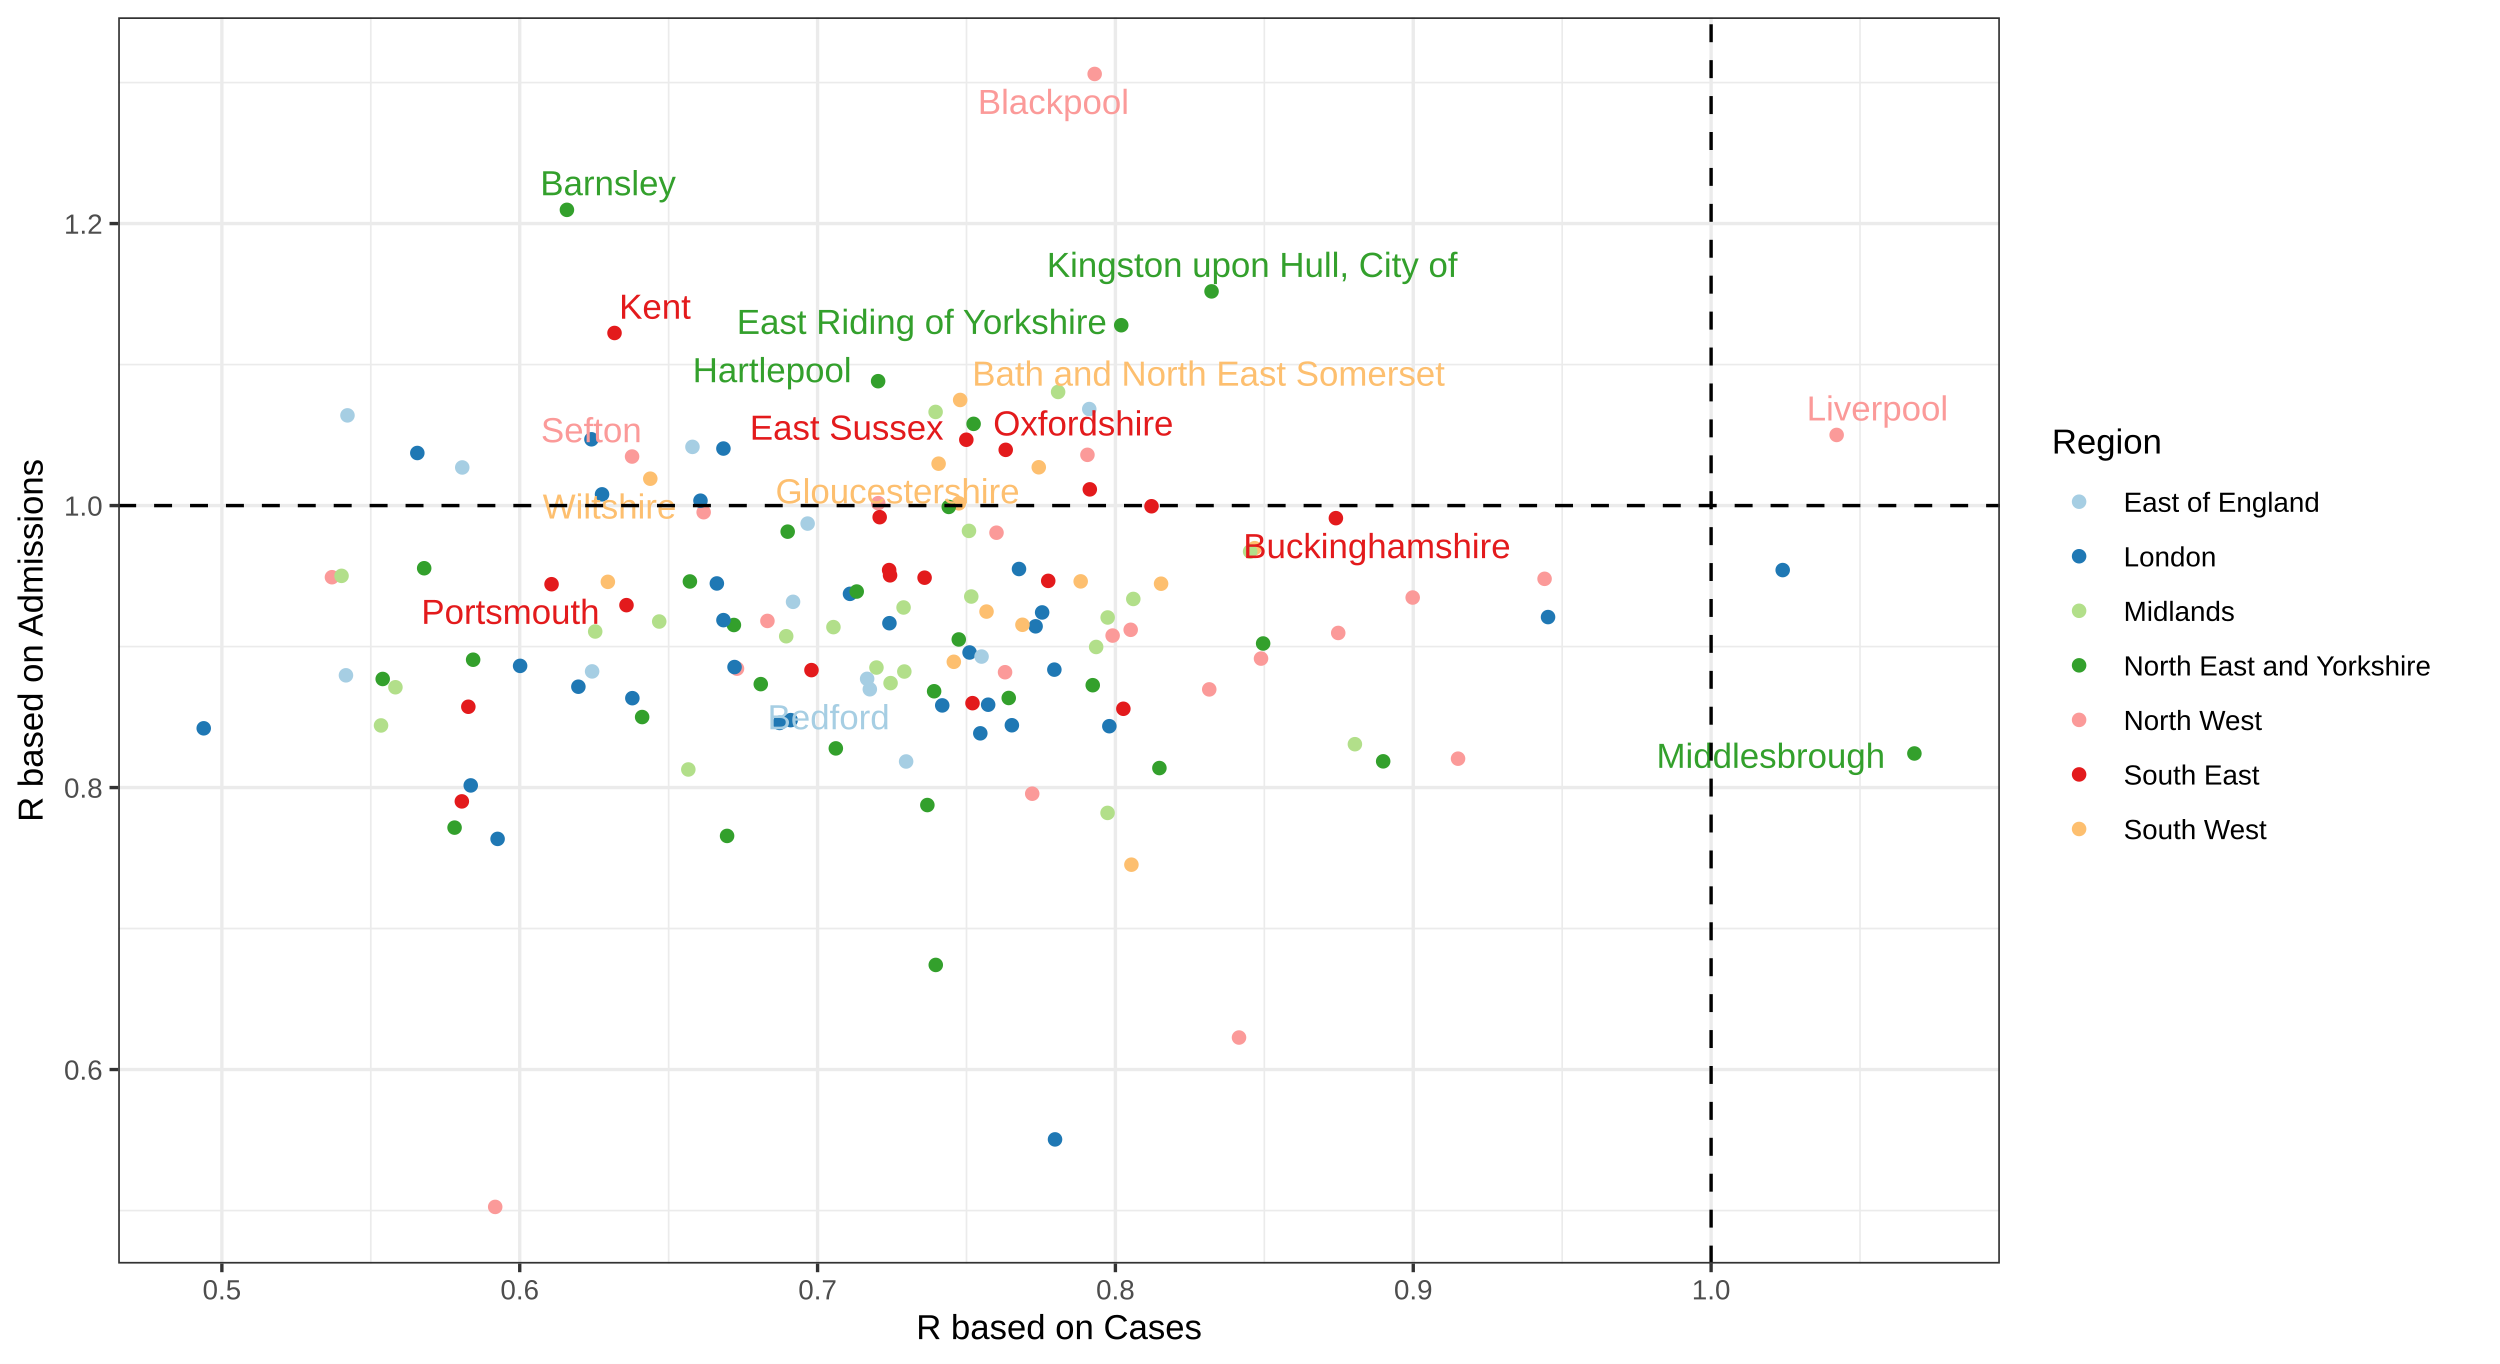
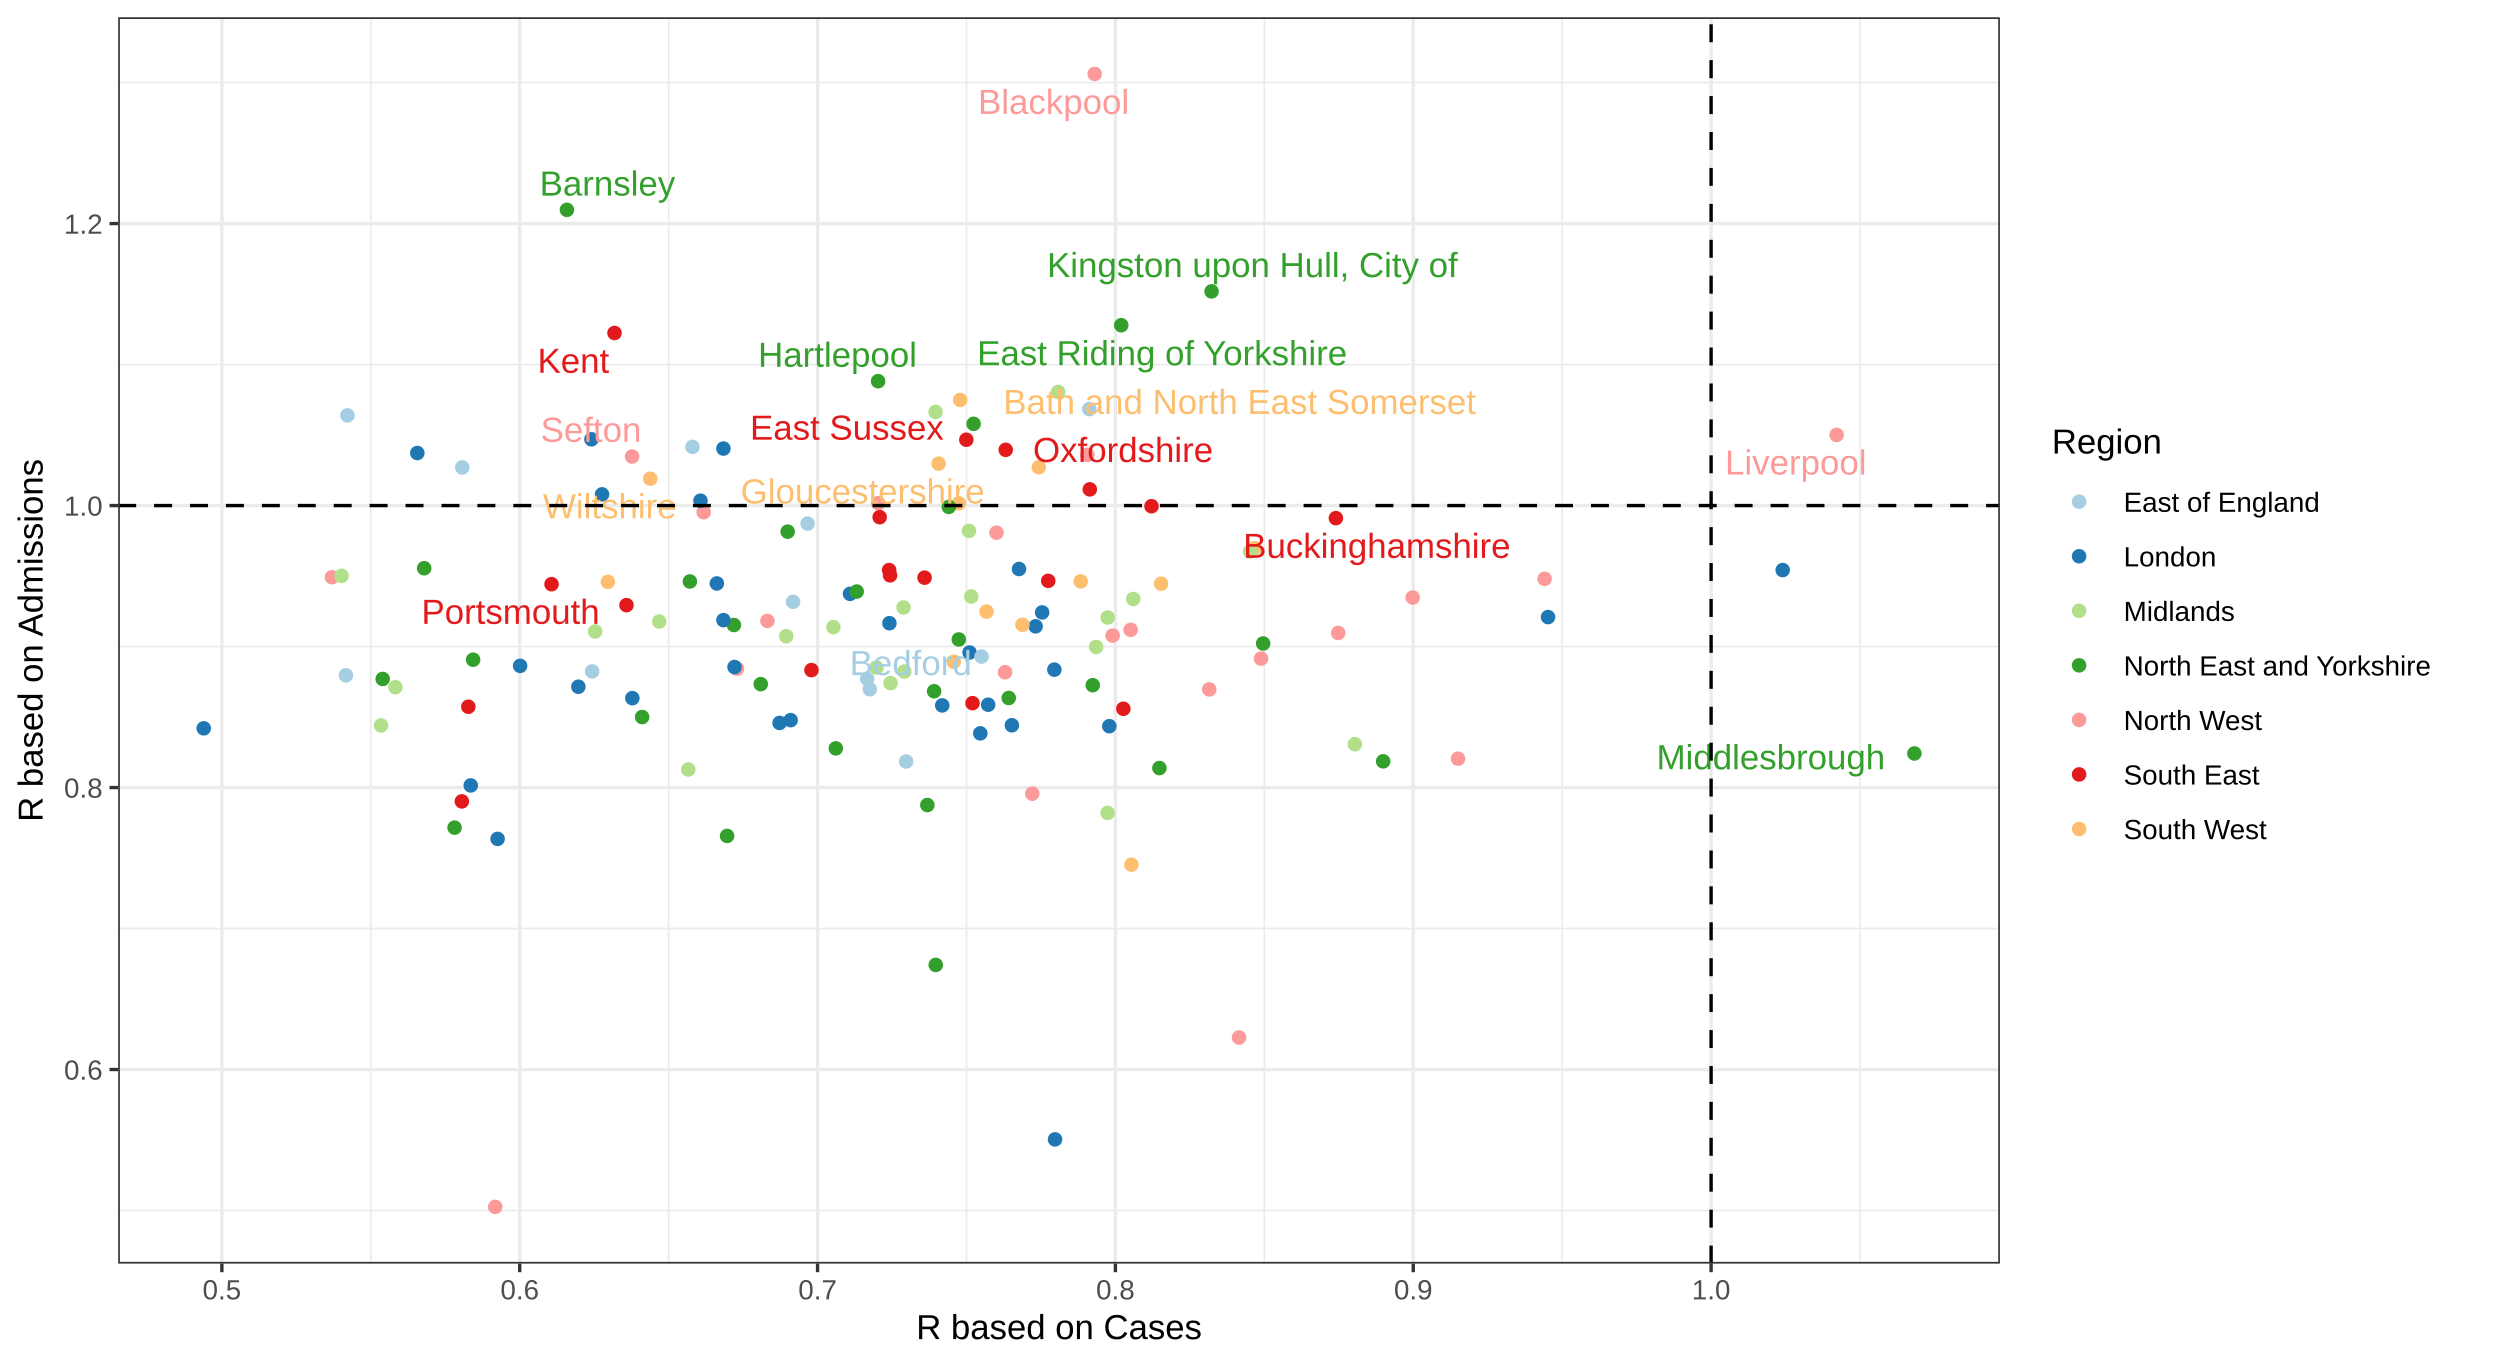
<svg xmlns="http://www.w3.org/2000/svg" class="svglite" width="792.00pt" height="432.00pt" viewBox="0 0 792.00 432.00">
  <defs>
    <style type="text/css">
    .svglite line, .svglite polyline, .svglite polygon, .svglite path, .svglite rect, .svglite circle {
      fill: none;
      stroke: #000000;
      stroke-linecap: round;
      stroke-linejoin: round;
      stroke-miterlimit: 10.00;
    }
    .svglite text {
      white-space: pre;
    }
  </style>
  </defs>
  <rect width="100%" height="100%" style="stroke: none; fill: #FFFFFF;" />
  <defs>
    <clipPath id="cpMC4wMHw3OTIuMDB8MC4wMHw0MzIuMDA=">
      <rect x="0.00" y="0.00" width="792.00" height="432.00" />
    </clipPath>
  </defs>
  <g clip-path="url(#cpMC4wMHw3OTIuMDB8MC4wMHw0MzIuMDA=)">
    <rect x="-0" y="0.00" width="792.00" height="432.00" style="stroke-width: 1.07; stroke: #FFFFFF; fill: #FFFFFF;" />
  </g>
  <defs>
    <clipPath id="cpMzcuNDR8NjMzLjU4fDUuNDh8NDAwLjI5">
      <rect x="37.44" y="5.48" width="596.13" height="394.82" />
    </clipPath>
  </defs>
  <g clip-path="url(#cpMzcuNDR8NjMzLjU4fDUuNDh8NDAwLjI5)">
    <rect x="37.44" y="5.48" width="596.13" height="394.82" style="stroke-width: 1.07; stroke: none; fill: #FFFFFF;" />
    <polyline points="37.44,383.50 633.58,383.50 " style="stroke-width: 0.53; stroke: #EBEBEB; stroke-linecap: butt;" />
    <polyline points="37.44,294.16 633.58,294.16 " style="stroke-width: 0.53; stroke: #EBEBEB; stroke-linecap: butt;" />
    <polyline points="37.44,204.83 633.58,204.83 " style="stroke-width: 0.53; stroke: #EBEBEB; stroke-linecap: butt;" />
    <polyline points="37.44,115.50 633.58,115.50 " style="stroke-width: 0.53; stroke: #EBEBEB; stroke-linecap: butt;" />
    <polyline points="37.44,26.16 633.58,26.16 " style="stroke-width: 0.53; stroke: #EBEBEB; stroke-linecap: butt;" />
    <polyline points="117.47,400.29 117.47,5.48 " style="stroke-width: 0.53; stroke: #EBEBEB; stroke-linecap: butt;" />
    <polyline points="211.83,400.29 211.83,5.48 " style="stroke-width: 0.53; stroke: #EBEBEB; stroke-linecap: butt;" />
    <polyline points="306.19,400.29 306.19,5.48 " style="stroke-width: 0.53; stroke: #EBEBEB; stroke-linecap: butt;" />
    <polyline points="400.54,400.29 400.54,5.48 " style="stroke-width: 0.53; stroke: #EBEBEB; stroke-linecap: butt;" />
    <polyline points="494.90,400.29 494.90,5.48 " style="stroke-width: 0.53; stroke: #EBEBEB; stroke-linecap: butt;" />
    <polyline points="589.26,400.29 589.26,5.48 " style="stroke-width: 0.53; stroke: #EBEBEB; stroke-linecap: butt;" />
    <polyline points="37.44,338.83 633.58,338.83 " style="stroke-width: 1.07; stroke: #EBEBEB; stroke-linecap: butt;" />
    <polyline points="37.44,249.50 633.58,249.50 " style="stroke-width: 1.07; stroke: #EBEBEB; stroke-linecap: butt;" />
    <polyline points="37.44,160.16 633.58,160.16 " style="stroke-width: 1.07; stroke: #EBEBEB; stroke-linecap: butt;" />
    <polyline points="37.44,70.83 633.58,70.83 " style="stroke-width: 1.07; stroke: #EBEBEB; stroke-linecap: butt;" />
    <polyline points="70.29,400.29 70.29,5.48 " style="stroke-width: 1.07; stroke: #EBEBEB; stroke-linecap: butt;" />
    <polyline points="164.65,400.29 164.65,5.48 " style="stroke-width: 1.07; stroke: #EBEBEB; stroke-linecap: butt;" />
    <polyline points="259.01,400.29 259.01,5.48 " style="stroke-width: 1.07; stroke: #EBEBEB; stroke-linecap: butt;" />
    <polyline points="353.36,400.29 353.36,5.48 " style="stroke-width: 1.07; stroke: #EBEBEB; stroke-linecap: butt;" />
    <polyline points="447.72,400.29 447.72,5.48 " style="stroke-width: 1.07; stroke: #EBEBEB; stroke-linecap: butt;" />
    <polyline points="542.08,400.29 542.08,5.48 " style="stroke-width: 1.07; stroke: #EBEBEB; stroke-linecap: butt;" />
    <circle cx="328.08" cy="198.42" r="1.95" style="stroke-width: 0.71; stroke: #1F78B4; fill: #1F78B4;" />
    <circle cx="229.18" cy="142.10" r="1.95" style="stroke-width: 0.71; stroke: #1F78B4; fill: #1F78B4;" />
    <circle cx="179.60" cy="66.48" r="1.95" style="stroke-width: 0.71; stroke: #33A02C; fill: #33A02C;" />
    <circle cx="304.18" cy="126.71" r="1.95" style="stroke-width: 0.71; stroke: #FDBF6F; fill: #FDBF6F;" />
    <circle cx="275.56" cy="218.36" r="1.95" style="stroke-width: 0.71; stroke: #A6CEE3; fill: #A6CEE3;" />
    <circle cx="334.02" cy="212.14" r="1.95" style="stroke-width: 0.71; stroke: #1F78B4; fill: #1F78B4;" />
    <circle cx="282.13" cy="216.41" r="1.95" style="stroke-width: 0.71; stroke: #B2DF8A; fill: #B2DF8A;" />
    <circle cx="327.01" cy="251.45" r="1.95" style="stroke-width: 0.71; stroke: #FB9A99; fill: #FB9A99;" />
    <circle cx="346.79" cy="23.43" r="1.95" style="stroke-width: 0.71; stroke: #FB9A99; fill: #FB9A99;" />
    <circle cx="392.52" cy="328.69" r="1.95" style="stroke-width: 0.71; stroke: #FB9A99; fill: #FB9A99;" />
    <circle cx="303.77" cy="159.45" r="1.95" style="stroke-width: 0.71; stroke: #FDBF6F; fill: #FDBF6F;" />
    <circle cx="198.47" cy="191.71" r="1.95" style="stroke-width: 0.71; stroke: #E31A1C; fill: #E31A1C;" />
    <circle cx="293.79" cy="255.04" r="1.95" style="stroke-width: 0.71; stroke: #33A02C; fill: #33A02C;" />
    <circle cx="227.10" cy="184.84" r="1.95" style="stroke-width: 0.71; stroke: #1F78B4; fill: #1F78B4;" />
    <circle cx="364.80" cy="160.38" r="1.95" style="stroke-width: 0.71; stroke: #E31A1C; fill: #E31A1C;" />
    <circle cx="192.57" cy="184.33" r="1.95" style="stroke-width: 0.71; stroke: #FDBF6F; fill: #FDBF6F;" />
    <circle cx="149.13" cy="248.82" r="1.95" style="stroke-width: 0.71; stroke: #1F78B4; fill: #1F78B4;" />
    <circle cx="423.21" cy="164.15" r="1.95" style="stroke-width: 0.71; stroke: #E31A1C; fill: #E31A1C;" />
    <circle cx="318.40" cy="212.96" r="1.95" style="stroke-width: 0.71; stroke: #FB9A99; fill: #FB9A99;" />
    <circle cx="264.79" cy="237.09" r="1.95" style="stroke-width: 0.71; stroke: #33A02C; fill: #33A02C;" />
    <circle cx="251.24" cy="190.66" r="1.95" style="stroke-width: 0.71; stroke: #A6CEE3; fill: #A6CEE3;" />
    <circle cx="330.15" cy="194.02" r="1.95" style="stroke-width: 0.71; stroke: #1F78B4; fill: #1F78B4;" />
    <circle cx="274.71" cy="215.06" r="1.95" style="stroke-width: 0.71; stroke: #A6CEE3; fill: #A6CEE3;" />
    <circle cx="315.69" cy="168.76" r="1.95" style="stroke-width: 0.71; stroke: #FB9A99; fill: #FB9A99;" />
    <circle cx="344.50" cy="144.09" r="1.95" style="stroke-width: 0.71; stroke: #FB9A99; fill: #FB9A99;" />
    <circle cx="367.30" cy="243.32" r="1.95" style="stroke-width: 0.71; stroke: #33A02C; fill: #33A02C;" />
    <circle cx="307.70" cy="188.98" r="1.95" style="stroke-width: 0.71; stroke: #B2DF8A; fill: #B2DF8A;" />
    <circle cx="334.23" cy="360.96" r="1.95" style="stroke-width: 0.71; stroke: #1F78B4; fill: #1F78B4;" />
    <circle cx="232.50" cy="198.00" r="1.95" style="stroke-width: 0.71; stroke: #33A02C; fill: #33A02C;" />
    <circle cx="241.01" cy="216.73" r="1.95" style="stroke-width: 0.71; stroke: #33A02C; fill: #33A02C;" />
    <circle cx="277.66" cy="211.48" r="1.95" style="stroke-width: 0.71; stroke: #B2DF8A; fill: #B2DF8A;" />
    <circle cx="335.21" cy="124.17" r="1.95" style="stroke-width: 0.71; stroke: #B2DF8A; fill: #B2DF8A;" />
    <circle cx="302.17" cy="209.66" r="1.95" style="stroke-width: 0.71; stroke: #FDBF6F; fill: #FDBF6F;" />
    <circle cx="296.45" cy="305.69" r="1.95" style="stroke-width: 0.71; stroke: #33A02C; fill: #33A02C;" />
    <circle cx="329.08" cy="148.03" r="1.95" style="stroke-width: 0.71; stroke: #FDBF6F; fill: #FDBF6F;" />
    <circle cx="286.25" cy="192.45" r="1.95" style="stroke-width: 0.71; stroke: #B2DF8A; fill: #B2DF8A;" />
    <circle cx="281.77" cy="197.43" r="1.95" style="stroke-width: 0.71; stroke: #1F78B4; fill: #1F78B4;" />
    <circle cx="355.21" cy="103.03" r="1.95" style="stroke-width: 0.71; stroke: #33A02C; fill: #33A02C;" />
    <circle cx="306.13" cy="139.31" r="1.95" style="stroke-width: 0.71; stroke: #E31A1C; fill: #E31A1C;" />
    <circle cx="187.37" cy="139.17" r="1.95" style="stroke-width: 0.71; stroke: #1F78B4; fill: #1F78B4;" />
    <circle cx="110.08" cy="131.59" r="1.95" style="stroke-width: 0.71; stroke: #A6CEE3; fill: #A6CEE3;" />
    <circle cx="230.34" cy="264.82" r="1.95" style="stroke-width: 0.71; stroke: #33A02C; fill: #33A02C;" />
    <circle cx="297.35" cy="146.89" r="1.95" style="stroke-width: 0.71; stroke: #FDBF6F; fill: #FDBF6F;" />
    <circle cx="183.23" cy="217.55" r="1.95" style="stroke-width: 0.71; stroke: #1F78B4; fill: #1F78B4;" />
    <circle cx="358.20" cy="199.52" r="1.95" style="stroke-width: 0.71; stroke: #FB9A99; fill: #FB9A99;" />
    <circle cx="564.76" cy="180.60" r="1.95" style="stroke-width: 0.71; stroke: #1F78B4; fill: #1F78B4;" />
    <circle cx="257.07" cy="212.29" r="1.95" style="stroke-width: 0.71; stroke: #E31A1C; fill: #E31A1C;" />
    <circle cx="313.05" cy="223.25" r="1.95" style="stroke-width: 0.71; stroke: #1F78B4; fill: #1F78B4;" />
    <circle cx="307.16" cy="206.71" r="1.95" style="stroke-width: 0.71; stroke: #1F78B4; fill: #1F78B4;" />
    <circle cx="278.19" cy="120.76" r="1.95" style="stroke-width: 0.71; stroke: #33A02C; fill: #33A02C;" />
    <circle cx="269.28" cy="188.13" r="1.95" style="stroke-width: 0.71; stroke: #1F78B4; fill: #1F78B4;" />
    <circle cx="306.97" cy="168.19" r="1.95" style="stroke-width: 0.71; stroke: #B2DF8A; fill: #B2DF8A;" />
    <circle cx="146.44" cy="148.09" r="1.95" style="stroke-width: 0.71; stroke: #A6CEE3; fill: #A6CEE3;" />
    <circle cx="351.44" cy="230.06" r="1.95" style="stroke-width: 0.71; stroke: #1F78B4; fill: #1F78B4;" />
    <circle cx="250.48" cy="228.14" r="1.95" style="stroke-width: 0.71; stroke: #1F78B4; fill: #1F78B4;" />
    <circle cx="345.25" cy="155.03" r="1.95" style="stroke-width: 0.71; stroke: #E31A1C; fill: #E31A1C;" />
    <circle cx="157.64" cy="265.76" r="1.95" style="stroke-width: 0.71; stroke: #1F78B4; fill: #1F78B4;" />
    <circle cx="490.42" cy="195.49" r="1.95" style="stroke-width: 0.71; stroke: #1F78B4; fill: #1F78B4;" />
    <circle cx="194.68" cy="105.49" r="1.95" style="stroke-width: 0.71; stroke: #E31A1C; fill: #E31A1C;" />
    <circle cx="383.82" cy="92.31" r="1.95" style="stroke-width: 0.71; stroke: #33A02C; fill: #33A02C;" />
    <circle cx="320.56" cy="229.76" r="1.95" style="stroke-width: 0.71; stroke: #1F78B4; fill: #1F78B4;" />
    <circle cx="303.74" cy="202.58" r="1.95" style="stroke-width: 0.71; stroke: #33A02C; fill: #33A02C;" />
    <circle cx="105.16" cy="182.86" r="1.95" style="stroke-width: 0.71; stroke: #FB9A99; fill: #FB9A99;" />
    <circle cx="64.54" cy="230.73" r="1.95" style="stroke-width: 0.71; stroke: #1F78B4; fill: #1F78B4;" />
    <circle cx="222.92" cy="162.27" r="1.95" style="stroke-width: 0.71; stroke: #FB9A99; fill: #FB9A99;" />
    <circle cx="295.93" cy="218.99" r="1.95" style="stroke-width: 0.71; stroke: #33A02C; fill: #33A02C;" />
    <circle cx="208.84" cy="196.90" r="1.95" style="stroke-width: 0.71; stroke: #B2DF8A; fill: #B2DF8A;" />
    <circle cx="264.03" cy="198.67" r="1.95" style="stroke-width: 0.71; stroke: #B2DF8A; fill: #B2DF8A;" />
    <circle cx="246.97" cy="229.03" r="1.95" style="stroke-width: 0.71; stroke: #1F78B4; fill: #1F78B4;" />
    <circle cx="108.20" cy="182.43" r="1.95" style="stroke-width: 0.71; stroke: #B2DF8A; fill: #B2DF8A;" />
    <circle cx="581.85" cy="137.79" r="1.95" style="stroke-width: 0.71; stroke: #FB9A99; fill: #FB9A99;" />
    <circle cx="187.58" cy="212.70" r="1.95" style="stroke-width: 0.71; stroke: #A6CEE3; fill: #A6CEE3;" />
    <circle cx="233.48" cy="211.83" r="1.95" style="stroke-width: 0.71; stroke: #FB9A99; fill: #FB9A99;" />
    <circle cx="148.37" cy="223.90" r="1.95" style="stroke-width: 0.71; stroke: #E31A1C; fill: #E31A1C;" />
    <circle cx="132.21" cy="143.51" r="1.95" style="stroke-width: 0.71; stroke: #1F78B4; fill: #1F78B4;" />
    <circle cx="606.48" cy="238.70" r="1.95" style="stroke-width: 0.71; stroke: #33A02C; fill: #33A02C;" />
    <circle cx="287.06" cy="241.24" r="1.95" style="stroke-width: 0.71; stroke: #A6CEE3; fill: #A6CEE3;" />
    <circle cx="300.57" cy="160.59" r="1.95" style="stroke-width: 0.71; stroke: #33A02C; fill: #33A02C;" />
    <circle cx="298.50" cy="223.47" r="1.95" style="stroke-width: 0.71; stroke: #1F78B4; fill: #1F78B4;" />
    <circle cx="109.60" cy="213.94" r="1.95" style="stroke-width: 0.71; stroke: #A6CEE3; fill: #A6CEE3;" />
    <circle cx="149.89" cy="209.00" r="1.95" style="stroke-width: 0.71; stroke: #33A02C; fill: #33A02C;" />
    <circle cx="319.57" cy="221.12" r="1.95" style="stroke-width: 0.71; stroke: #33A02C; fill: #33A02C;" />
    <circle cx="312.53" cy="193.75" r="1.95" style="stroke-width: 0.71; stroke: #FDBF6F; fill: #FDBF6F;" />
    <circle cx="346.18" cy="217.07" r="1.95" style="stroke-width: 0.71; stroke: #33A02C; fill: #33A02C;" />
    <circle cx="400.16" cy="203.86" r="1.95" style="stroke-width: 0.71; stroke: #33A02C; fill: #33A02C;" />
    <circle cx="188.56" cy="200.06" r="1.95" style="stroke-width: 0.71; stroke: #B2DF8A; fill: #B2DF8A;" />
    <circle cx="203.43" cy="227.16" r="1.95" style="stroke-width: 0.71; stroke: #33A02C; fill: #33A02C;" />
    <circle cx="125.27" cy="217.72" r="1.95" style="stroke-width: 0.71; stroke: #B2DF8A; fill: #B2DF8A;" />
    <circle cx="120.71" cy="229.82" r="1.95" style="stroke-width: 0.71; stroke: #B2DF8A; fill: #B2DF8A;" />
    <circle cx="399.49" cy="208.64" r="1.95" style="stroke-width: 0.71; stroke: #FB9A99; fill: #FB9A99;" />
    <circle cx="318.61" cy="142.51" r="1.95" style="stroke-width: 0.71; stroke: #E31A1C; fill: #E31A1C;" />
    <circle cx="310.96" cy="208.00" r="1.95" style="stroke-width: 0.71; stroke: #A6CEE3; fill: #A6CEE3;" />
    <circle cx="342.36" cy="184.18" r="1.95" style="stroke-width: 0.71; stroke: #FDBF6F; fill: #FDBF6F;" />
    <circle cx="174.73" cy="185.08" r="1.95" style="stroke-width: 0.71; stroke: #E31A1C; fill: #E31A1C;" />
    <circle cx="332.08" cy="184.02" r="1.95" style="stroke-width: 0.71; stroke: #E31A1C; fill: #E31A1C;" />
    <circle cx="229.19" cy="196.46" r="1.95" style="stroke-width: 0.71; stroke: #1F78B4; fill: #1F78B4;" />
    <circle cx="438.19" cy="241.19" r="1.95" style="stroke-width: 0.71; stroke: #33A02C; fill: #33A02C;" />
    <circle cx="164.77" cy="210.95" r="1.95" style="stroke-width: 0.71; stroke: #1F78B4; fill: #1F78B4;" />
    <circle cx="352.48" cy="201.35" r="1.95" style="stroke-width: 0.71; stroke: #FB9A99; fill: #FB9A99;" />
    <circle cx="144.01" cy="262.19" r="1.95" style="stroke-width: 0.71; stroke: #33A02C; fill: #33A02C;" />
    <circle cx="461.91" cy="240.35" r="1.95" style="stroke-width: 0.71; stroke: #FB9A99; fill: #FB9A99;" />
    <circle cx="218.06" cy="243.77" r="1.95" style="stroke-width: 0.71; stroke: #B2DF8A; fill: #B2DF8A;" />
    <circle cx="200.24" cy="144.63" r="1.95" style="stroke-width: 0.71; stroke: #FB9A99; fill: #FB9A99;" />
    <circle cx="121.24" cy="215.10" r="1.95" style="stroke-width: 0.71; stroke: #33A02C; fill: #33A02C;" />
    <circle cx="359.03" cy="189.75" r="1.95" style="stroke-width: 0.71; stroke: #B2DF8A; fill: #B2DF8A;" />
    <circle cx="355.88" cy="224.54" r="1.95" style="stroke-width: 0.71; stroke: #E31A1C; fill: #E31A1C;" />
    <circle cx="286.49" cy="212.74" r="1.95" style="stroke-width: 0.71; stroke: #B2DF8A; fill: #B2DF8A;" />
    <circle cx="323.91" cy="197.93" r="1.95" style="stroke-width: 0.71; stroke: #FDBF6F; fill: #FDBF6F;" />
    <circle cx="397.46" cy="173.66" r="1.95" style="stroke-width: 0.71; stroke: #FDBF6F; fill: #FDBF6F;" />
    <circle cx="218.56" cy="184.21" r="1.95" style="stroke-width: 0.71; stroke: #33A02C; fill: #33A02C;" />
    <circle cx="281.68" cy="180.60" r="1.95" style="stroke-width: 0.71; stroke: #E31A1C; fill: #E31A1C;" />
    <circle cx="219.37" cy="141.57" r="1.95" style="stroke-width: 0.71; stroke: #A6CEE3; fill: #A6CEE3;" />
    <circle cx="310.56" cy="232.32" r="1.95" style="stroke-width: 0.71; stroke: #1F78B4; fill: #1F78B4;" />
    <circle cx="489.32" cy="183.37" r="1.95" style="stroke-width: 0.71; stroke: #FB9A99; fill: #FB9A99;" />
    <circle cx="347.26" cy="204.96" r="1.95" style="stroke-width: 0.71; stroke: #B2DF8A; fill: #B2DF8A;" />
    <circle cx="278.22" cy="159.40" r="1.95" style="stroke-width: 0.71; stroke: #FB9A99; fill: #FB9A99;" />
    <circle cx="308.44" cy="134.28" r="1.95" style="stroke-width: 0.71; stroke: #33A02C; fill: #33A02C;" />
    <circle cx="249.07" cy="201.56" r="1.95" style="stroke-width: 0.71; stroke: #B2DF8A; fill: #B2DF8A;" />
    <circle cx="255.86" cy="165.87" r="1.95" style="stroke-width: 0.71; stroke: #A6CEE3; fill: #A6CEE3;" />
    <circle cx="271.41" cy="187.40" r="1.95" style="stroke-width: 0.71; stroke: #33A02C; fill: #33A02C;" />
    <circle cx="146.31" cy="253.88" r="1.95" style="stroke-width: 0.71; stroke: #E31A1C; fill: #E31A1C;" />
    <circle cx="221.91" cy="158.62" r="1.95" style="stroke-width: 0.71; stroke: #1F78B4; fill: #1F78B4;" />
    <circle cx="358.43" cy="273.93" r="1.95" style="stroke-width: 0.71; stroke: #FDBF6F; fill: #FDBF6F;" />
    <circle cx="243.12" cy="196.71" r="1.95" style="stroke-width: 0.71; stroke: #FB9A99; fill: #FB9A99;" />
    <circle cx="350.91" cy="195.62" r="1.95" style="stroke-width: 0.71; stroke: #B2DF8A; fill: #B2DF8A;" />
    <circle cx="345.08" cy="129.59" r="1.95" style="stroke-width: 0.71; stroke: #A6CEE3; fill: #A6CEE3;" />
    <circle cx="367.83" cy="184.92" r="1.95" style="stroke-width: 0.71; stroke: #FDBF6F; fill: #FDBF6F;" />
    <circle cx="232.70" cy="211.32" r="1.95" style="stroke-width: 0.71; stroke: #1F78B4; fill: #1F78B4;" />
    <circle cx="423.95" cy="200.52" r="1.95" style="stroke-width: 0.71; stroke: #FB9A99; fill: #FB9A99;" />
    <circle cx="134.38" cy="180.02" r="1.95" style="stroke-width: 0.71; stroke: #33A02C; fill: #33A02C;" />
    <circle cx="429.23" cy="235.76" r="1.95" style="stroke-width: 0.71; stroke: #B2DF8A; fill: #B2DF8A;" />
    <circle cx="200.33" cy="221.18" r="1.95" style="stroke-width: 0.71; stroke: #1F78B4; fill: #1F78B4;" />
    <circle cx="190.73" cy="156.61" r="1.95" style="stroke-width: 0.71; stroke: #1F78B4; fill: #1F78B4;" />
    <circle cx="383.09" cy="218.40" r="1.95" style="stroke-width: 0.71; stroke: #FB9A99; fill: #FB9A99;" />
    <circle cx="296.40" cy="130.50" r="1.95" style="stroke-width: 0.71; stroke: #B2DF8A; fill: #B2DF8A;" />
    <circle cx="292.91" cy="183.01" r="1.95" style="stroke-width: 0.71; stroke: #E31A1C; fill: #E31A1C;" />
    <circle cx="278.68" cy="163.84" r="1.95" style="stroke-width: 0.71; stroke: #E31A1C; fill: #E31A1C;" />
    <circle cx="322.82" cy="180.26" r="1.95" style="stroke-width: 0.71; stroke: #1F78B4; fill: #1F78B4;" />
    <circle cx="156.88" cy="382.35" r="1.95" style="stroke-width: 0.71; stroke: #FB9A99; fill: #FB9A99;" />
    <circle cx="206.01" cy="151.65" r="1.95" style="stroke-width: 0.71; stroke: #FDBF6F; fill: #FDBF6F;" />
    <circle cx="308.09" cy="222.76" r="1.95" style="stroke-width: 0.71; stroke: #E31A1C; fill: #E31A1C;" />
    <circle cx="447.54" cy="189.30" r="1.95" style="stroke-width: 0.71; stroke: #FB9A99; fill: #FB9A99;" />
    <circle cx="281.97" cy="182.26" r="1.95" style="stroke-width: 0.71; stroke: #E31A1C; fill: #E31A1C;" />
    <circle cx="350.88" cy="257.53" r="1.95" style="stroke-width: 0.71; stroke: #B2DF8A; fill: #B2DF8A;" />
    <circle cx="396.04" cy="174.72" r="1.95" style="stroke-width: 0.71; stroke: #B2DF8A; fill: #B2DF8A;" />
    <circle cx="249.54" cy="168.43" r="1.95" style="stroke-width: 0.71; stroke: #33A02C; fill: #33A02C;" />
-     <text x="192.64" y="61.85" text-anchor="middle" style="font-size: 11.04px;fill: #33A02C; font-family: &quot;Liberation Sans&quot;;" textLength="47.79px" lengthAdjust="spacingAndGlyphs">Barnsley</text>
-     <text x="382.87" y="122.18" text-anchor="middle" style="font-size: 11.04px;fill: #FDBF6F; font-family: &quot;Liberation Sans&quot;;" textLength="167.75px" lengthAdjust="spacingAndGlyphs">Bath and North East Somerset</text>
-     <text x="262.50" y="231.03" text-anchor="middle" style="font-size: 11.04px;fill: #A6CEE3; font-family: &quot;Liberation Sans&quot;;" textLength="43.32px" lengthAdjust="spacingAndGlyphs">Bedford</text>
-     <text x="333.72" y="36.10" text-anchor="middle" style="font-size: 11.04px;fill: #FB9A99; font-family: &quot;Liberation Sans&quot;;" textLength="53.40px" lengthAdjust="spacingAndGlyphs">Blackpool</text>
-     <text x="436.21" y="176.81" text-anchor="middle" style="font-size: 11.04px;fill: #E31A1C; font-family: &quot;Liberation Sans&quot;;" textLength="95.44px" lengthAdjust="spacingAndGlyphs">Buckinghamshire</text>
-     <text x="292.03" y="105.78" text-anchor="middle" style="font-size: 11.04px;fill: #33A02C; font-family: &quot;Liberation Sans&quot;;" textLength="129.56px" lengthAdjust="spacingAndGlyphs">East Riding of Yorkshire</text>
-     <text x="268.23" y="139.30" text-anchor="middle" style="font-size: 11.04px;fill: #E31A1C; font-family: &quot;Liberation Sans&quot;;" textLength="65.92px" lengthAdjust="spacingAndGlyphs">East Sussex</text>
-     <text x="284.34" y="159.46" text-anchor="middle" style="font-size: 11.04px;fill: #FDBF6F; font-family: &quot;Liberation Sans&quot;;" textLength="86.49px" lengthAdjust="spacingAndGlyphs">Gloucestershire</text>
-     <text x="244.61" y="121.07" text-anchor="middle" style="font-size: 11.04px;fill: #33A02C; font-family: &quot;Liberation Sans&quot;;" textLength="57.33px" lengthAdjust="spacingAndGlyphs">Hartlepool</text>
-     <text x="207.50" y="100.97" text-anchor="middle" style="font-size: 11.04px;fill: #E31A1C; font-family: &quot;Liberation Sans&quot;;" textLength="24.80px" lengthAdjust="spacingAndGlyphs">Kent</text>
-     <text x="396.69" y="87.73" text-anchor="middle" style="font-size: 11.04px;fill: #33A02C; font-family: &quot;Liberation Sans&quot;;" textLength="147.04px" lengthAdjust="spacingAndGlyphs">Kingston upon Hull, City of</text>
-     <text x="594.76" y="133.21" text-anchor="middle" style="font-size: 11.04px;fill: #FB9A99; font-family: &quot;Liberation Sans&quot;;" textLength="50.63px" lengthAdjust="spacingAndGlyphs">Liverpool</text>
-     <text x="560.98" y="243.25" text-anchor="middle" style="font-size: 11.04px;fill: #33A02C; font-family: &quot;Liberation Sans&quot;;" textLength="81.20px" lengthAdjust="spacingAndGlyphs">Middlesbrough</text>
-     <text x="343.19" y="137.95" text-anchor="middle" style="font-size: 11.04px;fill: #E31A1C; font-family: &quot;Liberation Sans&quot;;" textLength="64.07px" lengthAdjust="spacingAndGlyphs">Oxfordshire</text>
-     <text x="161.70" y="197.65" text-anchor="middle" style="font-size: 11.04px;fill: #E31A1C; font-family: &quot;Liberation Sans&quot;;" textLength="63.41px" lengthAdjust="spacingAndGlyphs">Portsmouth</text>
-     <text x="187.33" y="140.09" text-anchor="middle" style="font-size: 11.04px;fill: #FB9A99; font-family: &quot;Liberation Sans&quot;;" textLength="35.54px" lengthAdjust="spacingAndGlyphs">Sefton</text>
-     <text x="193.09" y="164.28" text-anchor="middle" style="font-size: 11.04px;fill: #FDBF6F; font-family: &quot;Liberation Sans&quot;;" textLength="48.01px" lengthAdjust="spacingAndGlyphs">Wiltshire</text>
+     <text x="192.43" y="61.96" text-anchor="middle" style="font-size: 11.04px;fill: #33A02C; font-family: &quot;Liberation Sans&quot;;" textLength="47.79px" lengthAdjust="spacingAndGlyphs">Barnsley</text>
+     <text x="392.72" y="131.14" text-anchor="middle" style="font-size: 11.04px;fill: #FDBF6F; font-family: &quot;Liberation Sans&quot;;" textLength="167.75px" lengthAdjust="spacingAndGlyphs">Bath and North East Somerset</text>
+     <text x="288.50" y="213.85" text-anchor="middle" style="font-size: 11.04px;fill: #A6CEE3; font-family: &quot;Liberation Sans&quot;;" textLength="43.32px" lengthAdjust="spacingAndGlyphs">Bedford</text>
+     <text x="333.77" y="36.10" text-anchor="middle" style="font-size: 11.04px;fill: #FB9A99; font-family: &quot;Liberation Sans&quot;;" textLength="53.40px" lengthAdjust="spacingAndGlyphs">Blackpool</text>
+     <text x="436.19" y="176.74" text-anchor="middle" style="font-size: 11.04px;fill: #E31A1C; font-family: &quot;Liberation Sans&quot;;" textLength="95.44px" lengthAdjust="spacingAndGlyphs">Buckinghamshire</text>
+     <text x="368.17" y="115.70" text-anchor="middle" style="font-size: 11.04px;fill: #33A02C; font-family: &quot;Liberation Sans&quot;;" textLength="129.56px" lengthAdjust="spacingAndGlyphs">East Riding of Yorkshire</text>
+     <text x="268.29" y="139.30" text-anchor="middle" style="font-size: 11.04px;fill: #E31A1C; font-family: &quot;Liberation Sans&quot;;" textLength="65.92px" lengthAdjust="spacingAndGlyphs">East Sussex</text>
+     <text x="273.29" y="159.49" text-anchor="middle" style="font-size: 11.04px;fill: #FDBF6F; font-family: &quot;Liberation Sans&quot;;" textLength="86.49px" lengthAdjust="spacingAndGlyphs">Gloucestershire</text>
+     <text x="265.32" y="116.20" text-anchor="middle" style="font-size: 11.04px;fill: #33A02C; font-family: &quot;Liberation Sans&quot;;" textLength="57.33px" lengthAdjust="spacingAndGlyphs">Hartlepool</text>
+     <text x="181.64" y="118.10" text-anchor="middle" style="font-size: 11.04px;fill: #E31A1C; font-family: &quot;Liberation Sans&quot;;" textLength="24.80px" lengthAdjust="spacingAndGlyphs">Kent</text>
+     <text x="396.75" y="87.78" text-anchor="middle" style="font-size: 11.04px;fill: #33A02C; font-family: &quot;Liberation Sans&quot;;" textLength="147.04px" lengthAdjust="spacingAndGlyphs">Kingston upon Hull, City of</text>
+     <text x="568.90" y="150.33" text-anchor="middle" style="font-size: 11.04px;fill: #FB9A99; font-family: &quot;Liberation Sans&quot;;" textLength="50.63px" lengthAdjust="spacingAndGlyphs">Liverpool</text>
+     <text x="561.00" y="243.70" text-anchor="middle" style="font-size: 11.04px;fill: #33A02C; font-family: &quot;Liberation Sans&quot;;" textLength="81.20px" lengthAdjust="spacingAndGlyphs">Middlesbrough</text>
+     <text x="355.78" y="146.37" text-anchor="middle" style="font-size: 11.04px;fill: #E31A1C; font-family: &quot;Liberation Sans&quot;;" textLength="64.07px" lengthAdjust="spacingAndGlyphs">Oxfordshire</text>
+     <text x="161.74" y="197.63" text-anchor="middle" style="font-size: 11.04px;fill: #E31A1C; font-family: &quot;Liberation Sans&quot;;" textLength="63.41px" lengthAdjust="spacingAndGlyphs">Portsmouth</text>
+     <text x="187.23" y="139.98" text-anchor="middle" style="font-size: 11.04px;fill: #FB9A99; font-family: &quot;Liberation Sans&quot;;" textLength="35.54px" lengthAdjust="spacingAndGlyphs">Sefton</text>
+     <text x="193.18" y="164.20" text-anchor="middle" style="font-size: 11.04px;fill: #FDBF6F; font-family: &quot;Liberation Sans&quot;;" textLength="48.01px" lengthAdjust="spacingAndGlyphs">Wiltshire</text>
    <line x1="542.08" y1="400.29" x2="542.08" y2="5.48" style="stroke-width: 1.07; stroke-dasharray: 5.69,5.69; stroke-linecap: butt;" />
    <line x1="37.44" y1="160.16" x2="633.58" y2="160.16" style="stroke-width: 1.07; stroke-dasharray: 5.69,5.69; stroke-linecap: butt;" />
    <rect x="37.44" y="5.48" width="596.13" height="394.82" style="stroke-width: 1.07; stroke: #333333;" />
  </g>
  <g clip-path="url(#cpMC4wMHw3OTIuMDB8MC4wMHw0MzIuMDA=)">
    <text x="32.51" y="342.04" text-anchor="end" style="font-size: 8.80px;fill: #4D4D4D; font-family: &quot;Liberation Sans&quot;;" textLength="13.98px" lengthAdjust="spacingAndGlyphs">0.6</text>
    <text x="32.51" y="252.71" text-anchor="end" style="font-size: 8.80px;fill: #4D4D4D; font-family: &quot;Liberation Sans&quot;;" textLength="13.98px" lengthAdjust="spacingAndGlyphs">0.8</text>
    <text x="32.51" y="163.37" text-anchor="end" style="font-size: 8.80px;fill: #4D4D4D; font-family: &quot;Liberation Sans&quot;;" textLength="13.98px" lengthAdjust="spacingAndGlyphs">1.0</text>
    <text x="32.51" y="74.04" text-anchor="end" style="font-size: 8.80px;fill: #4D4D4D; font-family: &quot;Liberation Sans&quot;;" textLength="13.98px" lengthAdjust="spacingAndGlyphs">1.2</text>
    <polyline points="34.70,338.83 37.44,338.83 " style="stroke-width: 1.07; stroke: #333333; stroke-linecap: butt;" />
    <polyline points="34.70,249.50 37.44,249.50 " style="stroke-width: 1.07; stroke: #333333; stroke-linecap: butt;" />
    <polyline points="34.70,160.16 37.44,160.16 " style="stroke-width: 1.07; stroke: #333333; stroke-linecap: butt;" />
    <polyline points="34.70,70.83 37.44,70.83 " style="stroke-width: 1.07; stroke: #333333; stroke-linecap: butt;" />
    <polyline points="70.29,403.03 70.29,400.29 " style="stroke-width: 1.07; stroke: #333333; stroke-linecap: butt;" />
    <polyline points="164.65,403.03 164.65,400.29 " style="stroke-width: 1.07; stroke: #333333; stroke-linecap: butt;" />
    <polyline points="259.01,403.03 259.01,400.29 " style="stroke-width: 1.07; stroke: #333333; stroke-linecap: butt;" />
    <polyline points="353.36,403.03 353.36,400.29 " style="stroke-width: 1.07; stroke: #333333; stroke-linecap: butt;" />
    <polyline points="447.72,403.03 447.72,400.29 " style="stroke-width: 1.07; stroke: #333333; stroke-linecap: butt;" />
    <polyline points="542.08,403.03 542.08,400.29 " style="stroke-width: 1.07; stroke: #333333; stroke-linecap: butt;" />
    <text x="70.29" y="411.64" text-anchor="middle" style="font-size: 8.80px;fill: #4D4D4D; font-family: &quot;Liberation Sans&quot;;" textLength="13.98px" lengthAdjust="spacingAndGlyphs">0.5</text>
    <text x="164.65" y="411.64" text-anchor="middle" style="font-size: 8.80px;fill: #4D4D4D; font-family: &quot;Liberation Sans&quot;;" textLength="13.98px" lengthAdjust="spacingAndGlyphs">0.6</text>
    <text x="259.01" y="411.64" text-anchor="middle" style="font-size: 8.80px;fill: #4D4D4D; font-family: &quot;Liberation Sans&quot;;" textLength="13.98px" lengthAdjust="spacingAndGlyphs">0.7</text>
    <text x="353.36" y="411.64" text-anchor="middle" style="font-size: 8.80px;fill: #4D4D4D; font-family: &quot;Liberation Sans&quot;;" textLength="13.98px" lengthAdjust="spacingAndGlyphs">0.8</text>
    <text x="447.72" y="411.64" text-anchor="middle" style="font-size: 8.80px;fill: #4D4D4D; font-family: &quot;Liberation Sans&quot;;" textLength="13.98px" lengthAdjust="spacingAndGlyphs">0.9</text>
    <text x="542.08" y="411.64" text-anchor="middle" style="font-size: 8.80px;fill: #4D4D4D; font-family: &quot;Liberation Sans&quot;;" textLength="13.98px" lengthAdjust="spacingAndGlyphs">1.0</text>
    <text x="335.51" y="424.23" text-anchor="middle" style="font-size: 11.00px; font-family: &quot;Liberation Sans&quot;;" textLength="97.70px" lengthAdjust="spacingAndGlyphs">R based on Cases</text>
    <text transform="translate(13.50,202.89) rotate(-90)" text-anchor="middle" style="font-size: 11.00px; font-family: &quot;Liberation Sans&quot;;" textLength="127.09px" lengthAdjust="spacingAndGlyphs">R based on Admissions</text>
    <rect x="644.54" y="129.03" width="141.98" height="147.71" style="stroke-width: 1.07; stroke: none; fill: #FFFFFF;" />
    <text x="650.02" y="143.68" style="font-size: 11.00px; font-family: &quot;Liberation Sans&quot;;" textLength="37.66px" lengthAdjust="spacingAndGlyphs">Region</text>
    <rect x="650.02" y="150.30" width="17.28" height="17.28" style="stroke-width: 1.07; stroke: none; fill: #FFFFFF;" />
    <circle cx="658.66" cy="158.94" r="1.95" style="stroke-width: 0.71; stroke: #A6CEE3; fill: #A6CEE3;" />
    <rect x="650.02" y="167.58" width="17.28" height="17.28" style="stroke-width: 1.07; stroke: none; fill: #FFFFFF;" />
    <circle cx="658.66" cy="176.22" r="1.95" style="stroke-width: 0.71; stroke: #1F78B4; fill: #1F78B4;" />
    <rect x="650.02" y="184.86" width="17.28" height="17.28" style="stroke-width: 1.07; stroke: none; fill: #FFFFFF;" />
    <circle cx="658.66" cy="193.50" r="1.95" style="stroke-width: 0.71; stroke: #B2DF8A; fill: #B2DF8A;" />
    <rect x="650.02" y="202.14" width="17.28" height="17.28" style="stroke-width: 1.07; stroke: none; fill: #FFFFFF;" />
    <circle cx="658.66" cy="210.78" r="1.95" style="stroke-width: 0.71; stroke: #33A02C; fill: #33A02C;" />
    <rect x="650.02" y="219.42" width="17.28" height="17.28" style="stroke-width: 1.07; stroke: none; fill: #FFFFFF;" />
    <circle cx="658.66" cy="228.06" r="1.95" style="stroke-width: 0.71; stroke: #FB9A99; fill: #FB9A99;" />
    <rect x="650.02" y="236.70" width="17.28" height="17.28" style="stroke-width: 1.07; stroke: none; fill: #FFFFFF;" />
    <circle cx="658.66" cy="245.34" r="1.95" style="stroke-width: 0.71; stroke: #E31A1C; fill: #E31A1C;" />
    <rect x="650.02" y="253.98" width="17.28" height="17.28" style="stroke-width: 1.07; stroke: none; fill: #FFFFFF;" />
    <circle cx="658.66" cy="262.62" r="1.95" style="stroke-width: 0.71; stroke: #FDBF6F; fill: #FDBF6F;" />
    <text x="672.77" y="162.15" style="font-size: 8.80px; font-family: &quot;Liberation Sans&quot;;" textLength="68.77px" lengthAdjust="spacingAndGlyphs">East of England</text>
    <text x="672.77" y="179.43" style="font-size: 8.80px; font-family: &quot;Liberation Sans&quot;;" textLength="32.26px" lengthAdjust="spacingAndGlyphs">London</text>
    <text x="672.77" y="196.71" style="font-size: 8.80px; font-family: &quot;Liberation Sans&quot;;" textLength="39.21px" lengthAdjust="spacingAndGlyphs">Midlands</text>
    <text x="672.77" y="213.99" style="font-size: 8.80px; font-family: &quot;Liberation Sans&quot;;" textLength="108.27px" lengthAdjust="spacingAndGlyphs">North East and Yorkshire</text>
    <text x="672.77" y="231.27" style="font-size: 8.80px; font-family: &quot;Liberation Sans&quot;;" textLength="49.02px" lengthAdjust="spacingAndGlyphs">North West</text>
    <text x="672.77" y="248.55" style="font-size: 8.80px; font-family: &quot;Liberation Sans&quot;;" textLength="47.35px" lengthAdjust="spacingAndGlyphs">South East</text>
    <text x="672.77" y="265.83" style="font-size: 8.80px; font-family: &quot;Liberation Sans&quot;;" textLength="49.99px" lengthAdjust="spacingAndGlyphs">South West</text>
  </g>
</svg>
